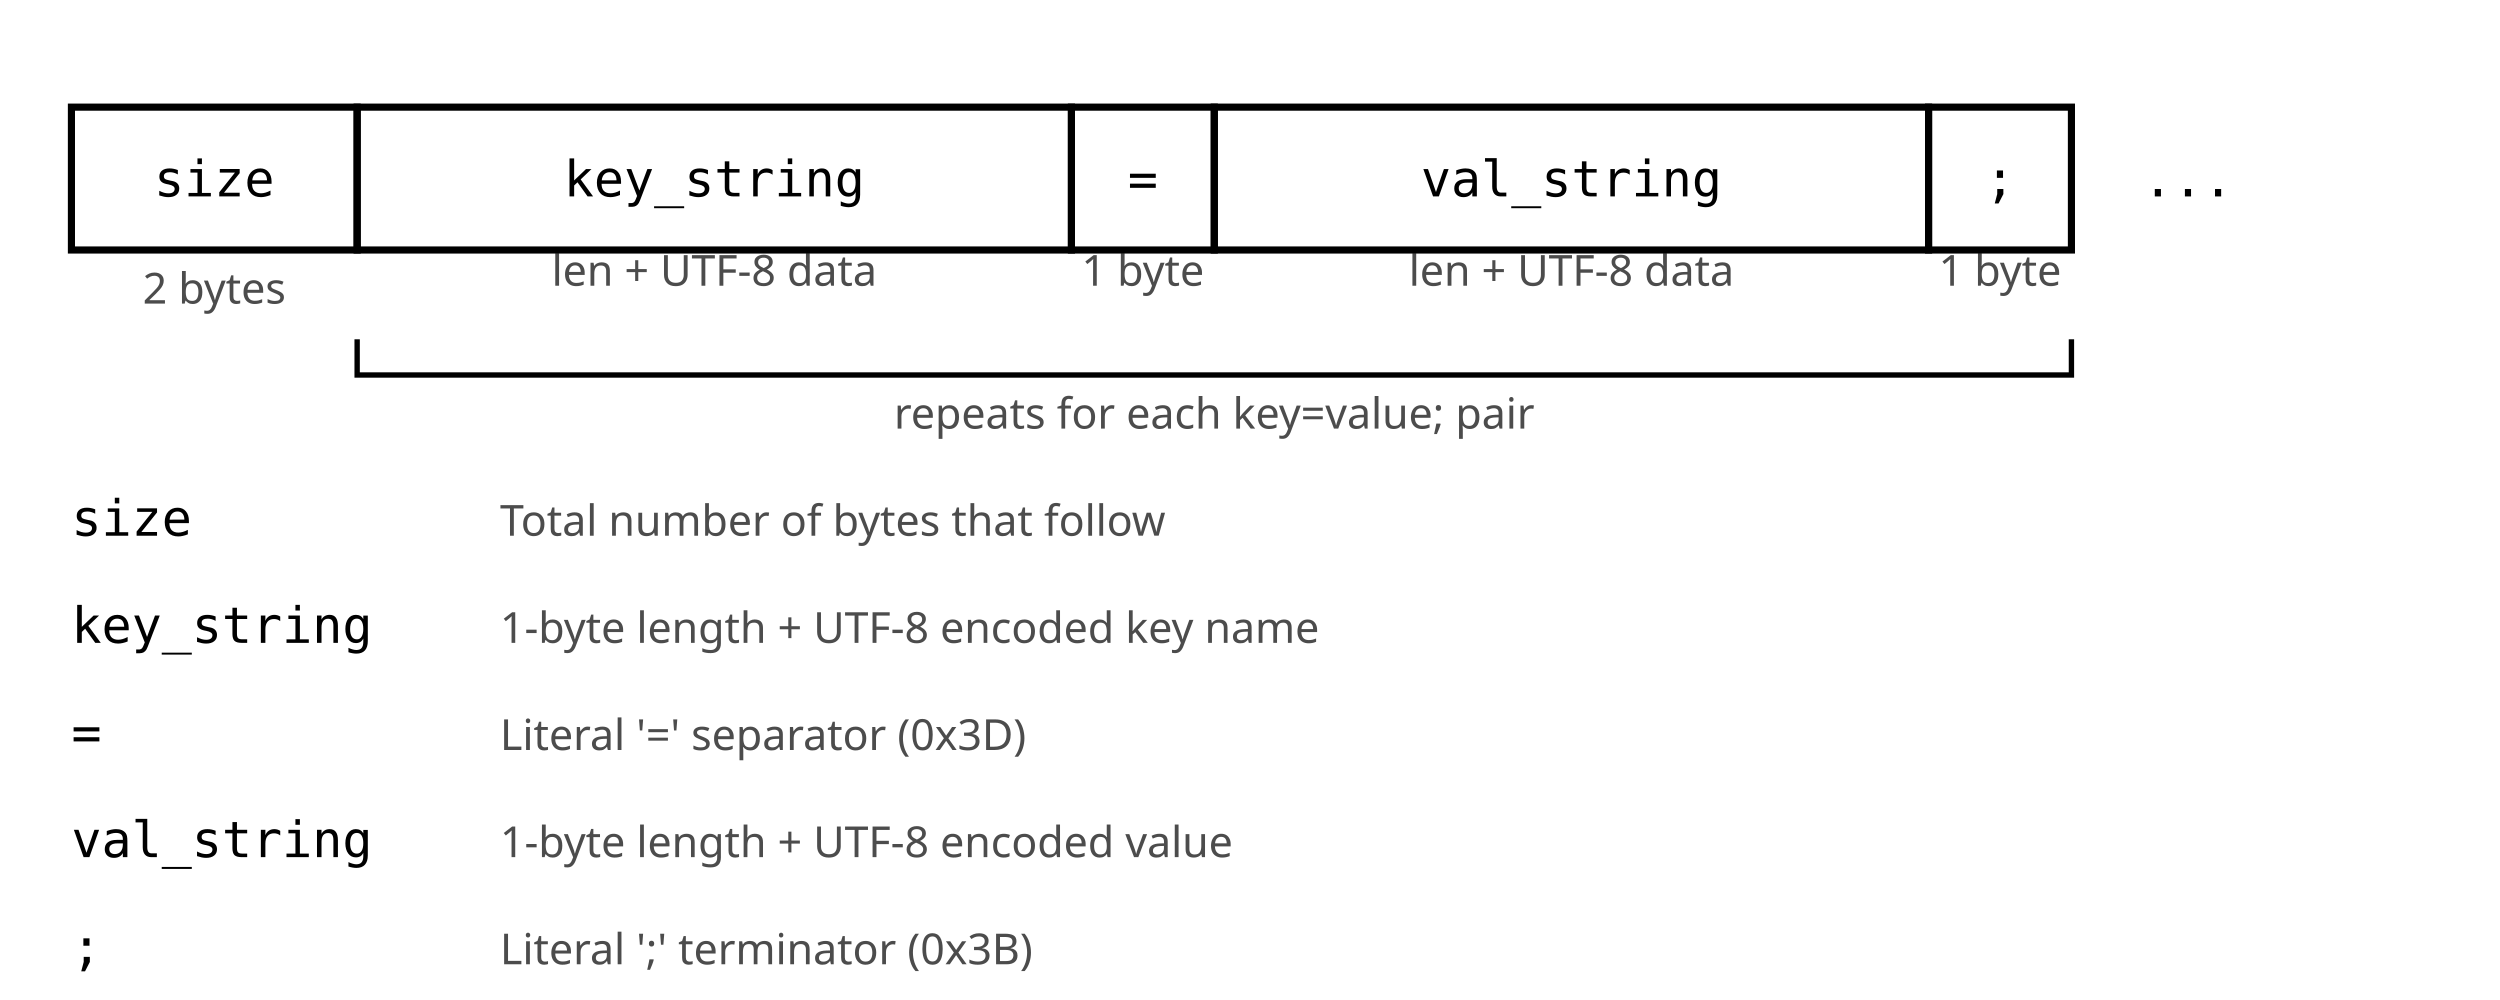
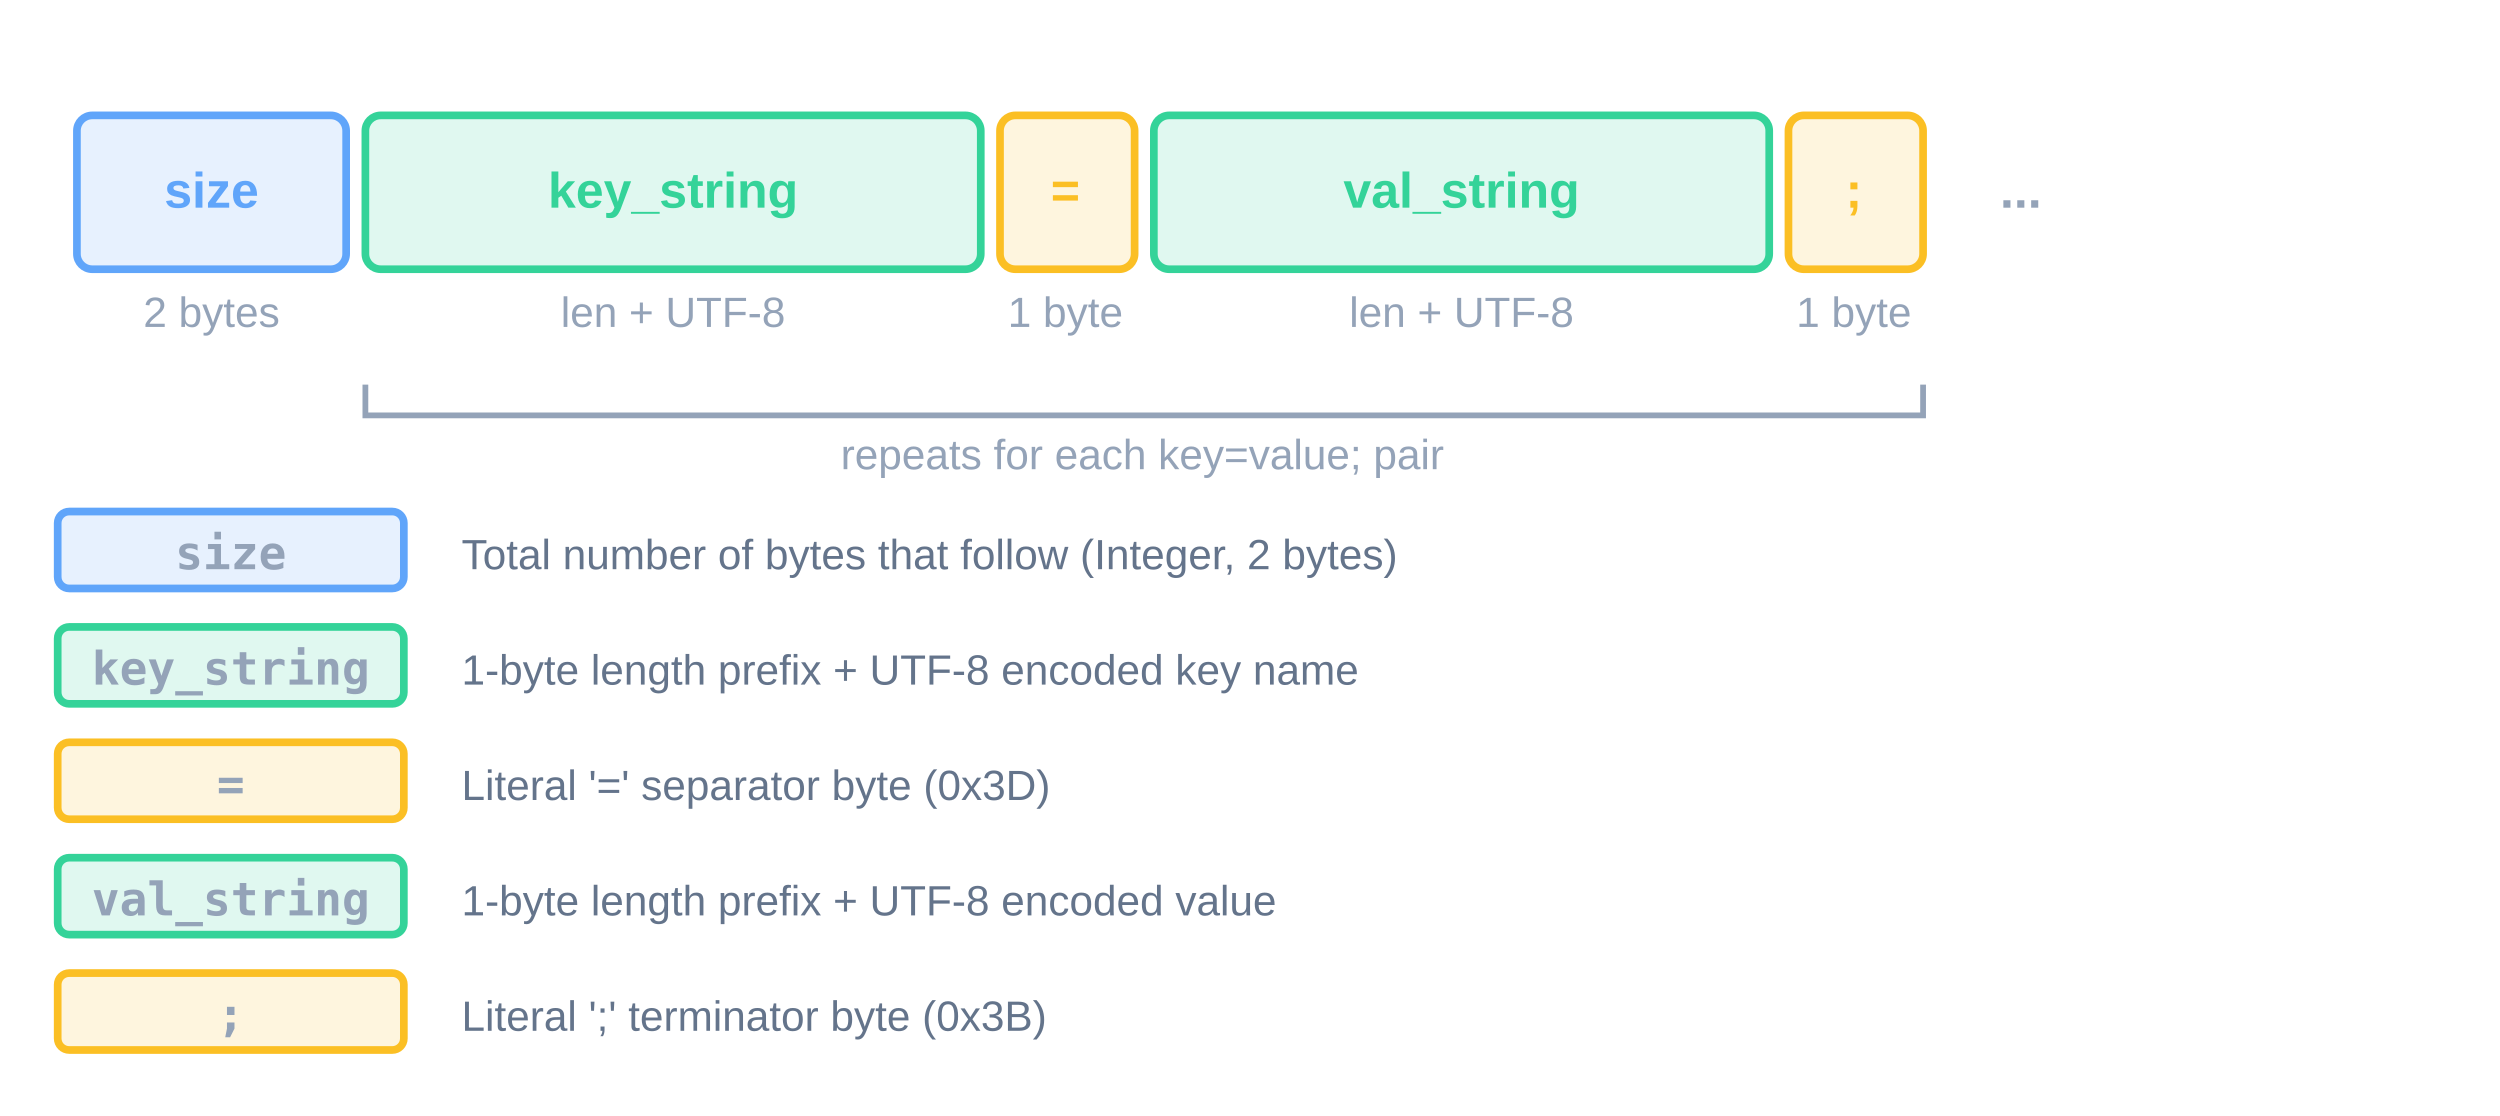
- <svg xmlns="http://www.w3.org/2000/svg" viewBox="0 0 700 280">
+ <svg xmlns="http://www.w3.org/2000/svg" viewBox="0 0 650 290">
  <style>
-     .box { fill: none; stroke: currentColor; stroke-width: 2; }
-     .label { font-family: monospace; font-size: 14px; fill: currentColor; }
-     .label-small { font-family: monospace; font-size: 11px; fill: currentColor; }
-     .desc { font-family: sans-serif; font-size: 12px; fill: currentColor; opacity: 0.7; }
-     .arrow { stroke: currentColor; stroke-width: 1.5; fill: none; }
-     .bracket { stroke: currentColor; stroke-width: 1.5; fill: none; }
+     .box { fill: none; stroke: #94a3b8; stroke-width: 2; }
+     .box-size { fill: rgba(96, 165, 250, 0.15); stroke: #60a5fa; stroke-width: 2; }
+     .box-string { fill: rgba(52, 211, 153, 0.15); stroke: #34d399; stroke-width: 2; }
+     .box-sep { fill: rgba(251, 191, 36, 0.15); stroke: #fbbf24; stroke-width: 2; }
+     .label { font-family: Arial, sans-serif; font-size: 13px; font-weight: 600; fill: #94a3b8; }
+     .label-size { fill: #60a5fa; }
+     .label-string { fill: #34d399; }
+     .label-sep { fill: #fbbf24; }
+     .desc { font-family: Arial, sans-serif; font-size: 11px; fill: #94a3b8; }
+     .bracket { stroke: #94a3b8; stroke-width: 1.5; fill: none; }
+     .field-name { font-family: monospace; font-size: 12px; font-weight: 600; fill: #94a3b8; }
+     .field-desc { font-family: Arial, sans-serif; font-size: 11px; fill: #64748b; }
  </style>
-   <rect x="20" y="30" width="80" height="40" class="box" />
-   <text x="60" y="55" text-anchor="middle" class="label">size</text>
-   <text x="60" y="85" text-anchor="middle" class="desc">2 bytes</text>
-   <rect x="100" y="30" width="200" height="40" class="box" />
-   <text x="200" y="55" text-anchor="middle" class="label">key_string</text>
-   <text x="200" y="80" text-anchor="middle" class="desc">len + UTF-8 data</text>
-   <rect x="300" y="30" width="40" height="40" class="box" />
-   <text x="320" y="55" text-anchor="middle" class="label">=</text>
-   <text x="320" y="80" text-anchor="middle" class="desc">1 byte</text>
-   <rect x="340" y="30" width="200" height="40" class="box" />
-   <text x="440" y="55" text-anchor="middle" class="label">val_string</text>
-   <text x="440" y="80" text-anchor="middle" class="desc">len + UTF-8 data</text>
-   <rect x="540" y="30" width="40" height="40" class="box" />
-   <text x="560" y="55" text-anchor="middle" class="label">;</text>
-   <text x="560" y="80" text-anchor="middle" class="desc">1 byte</text>
-   <text x="600" y="55" class="label">...</text>
-   <path d="M 100 95 L 100 105 L 580 105 L 580 95" class="bracket" />
-   <text x="340" y="120" text-anchor="middle" class="desc">repeats for each key=value; pair</text>
-   <g transform="translate(20, 150)">
-     <text x="0" y="0" class="label">size</text>
-     <text x="120" y="0" class="desc">Total number of bytes that follow</text>
-     <text x="0" y="30" class="label">key_string</text>
-     <text x="120" y="30" class="desc">1-byte length + UTF-8 encoded key name</text>
-     <text x="0" y="60" class="label">=</text>
-     <text x="120" y="60" class="desc">Literal '=' separator (0x3D)</text>
-     <text x="0" y="90" class="label">val_string</text>
-     <text x="120" y="90" class="desc">1-byte length + UTF-8 encoded value</text>
-     <text x="0" y="120" class="label">;</text>
-     <text x="120" y="120" class="desc">Literal ';' terminator (0x3B)</text>
+   <rect x="20" y="30" width="70" height="40" class="box-size" rx="4" />
+   <text x="55" y="54" text-anchor="middle" class="label label-size">size</text>
+   <text x="55" y="85" text-anchor="middle" class="desc">2 bytes</text>
+   <rect x="95" y="30" width="160" height="40" class="box-string" rx="4" />
+   <text x="175" y="54" text-anchor="middle" class="label label-string">key_string</text>
+   <text x="175" y="85" text-anchor="middle" class="desc">len + UTF-8</text>
+   <rect x="260" y="30" width="35" height="40" class="box-sep" rx="4" />
+   <text x="277" y="54" text-anchor="middle" class="label label-sep">=</text>
+   <text x="277" y="85" text-anchor="middle" class="desc">1 byte</text>
+   <rect x="300" y="30" width="160" height="40" class="box-string" rx="4" />
+   <text x="380" y="54" text-anchor="middle" class="label label-string">val_string</text>
+   <text x="380" y="85" text-anchor="middle" class="desc">len + UTF-8</text>
+   <rect x="465" y="30" width="35" height="40" class="box-sep" rx="4" />
+   <text x="482" y="54" text-anchor="middle" class="label label-sep">;</text>
+   <text x="482" y="85" text-anchor="middle" class="desc">1 byte</text>
+   <text x="520" y="54" class="label">...</text>
+   <path d="M 95 100 L 95 108 L 500 108 L 500 100" class="bracket" />
+   <text x="297" y="122" text-anchor="middle" class="desc">repeats for each key=value; pair</text>
+   <g transform="translate(20, 145)">
+     <rect x="-5" y="-12" width="90" height="20" class="box-size" rx="3" />
+     <text x="40" y="3" text-anchor="middle" class="field-name label-size">size</text>
+     <text x="100" y="3" class="field-desc">Total number of bytes that follow (Integer, 2 bytes)</text>
+     <rect x="-5" y="18" width="90" height="20" class="box-string" rx="3" />
+     <text x="40" y="33" text-anchor="middle" class="field-name label-string">key_string</text>
+     <text x="100" y="33" class="field-desc">1-byte length prefix + UTF-8 encoded key name</text>
+     <rect x="-5" y="48" width="90" height="20" class="box-sep" rx="3" />
+     <text x="40" y="63" text-anchor="middle" class="field-name label-sep">=</text>
+     <text x="100" y="63" class="field-desc">Literal '=' separator byte (0x3D)</text>
+     <rect x="-5" y="78" width="90" height="20" class="box-string" rx="3" />
+     <text x="40" y="93" text-anchor="middle" class="field-name label-string">val_string</text>
+     <text x="100" y="93" class="field-desc">1-byte length prefix + UTF-8 encoded value</text>
+     <rect x="-5" y="108" width="90" height="20" class="box-sep" rx="3" />
+     <text x="40" y="123" text-anchor="middle" class="field-name label-sep">;</text>
+     <text x="100" y="123" class="field-desc">Literal ';' terminator byte (0x3B)</text>
  </g>
</svg>
